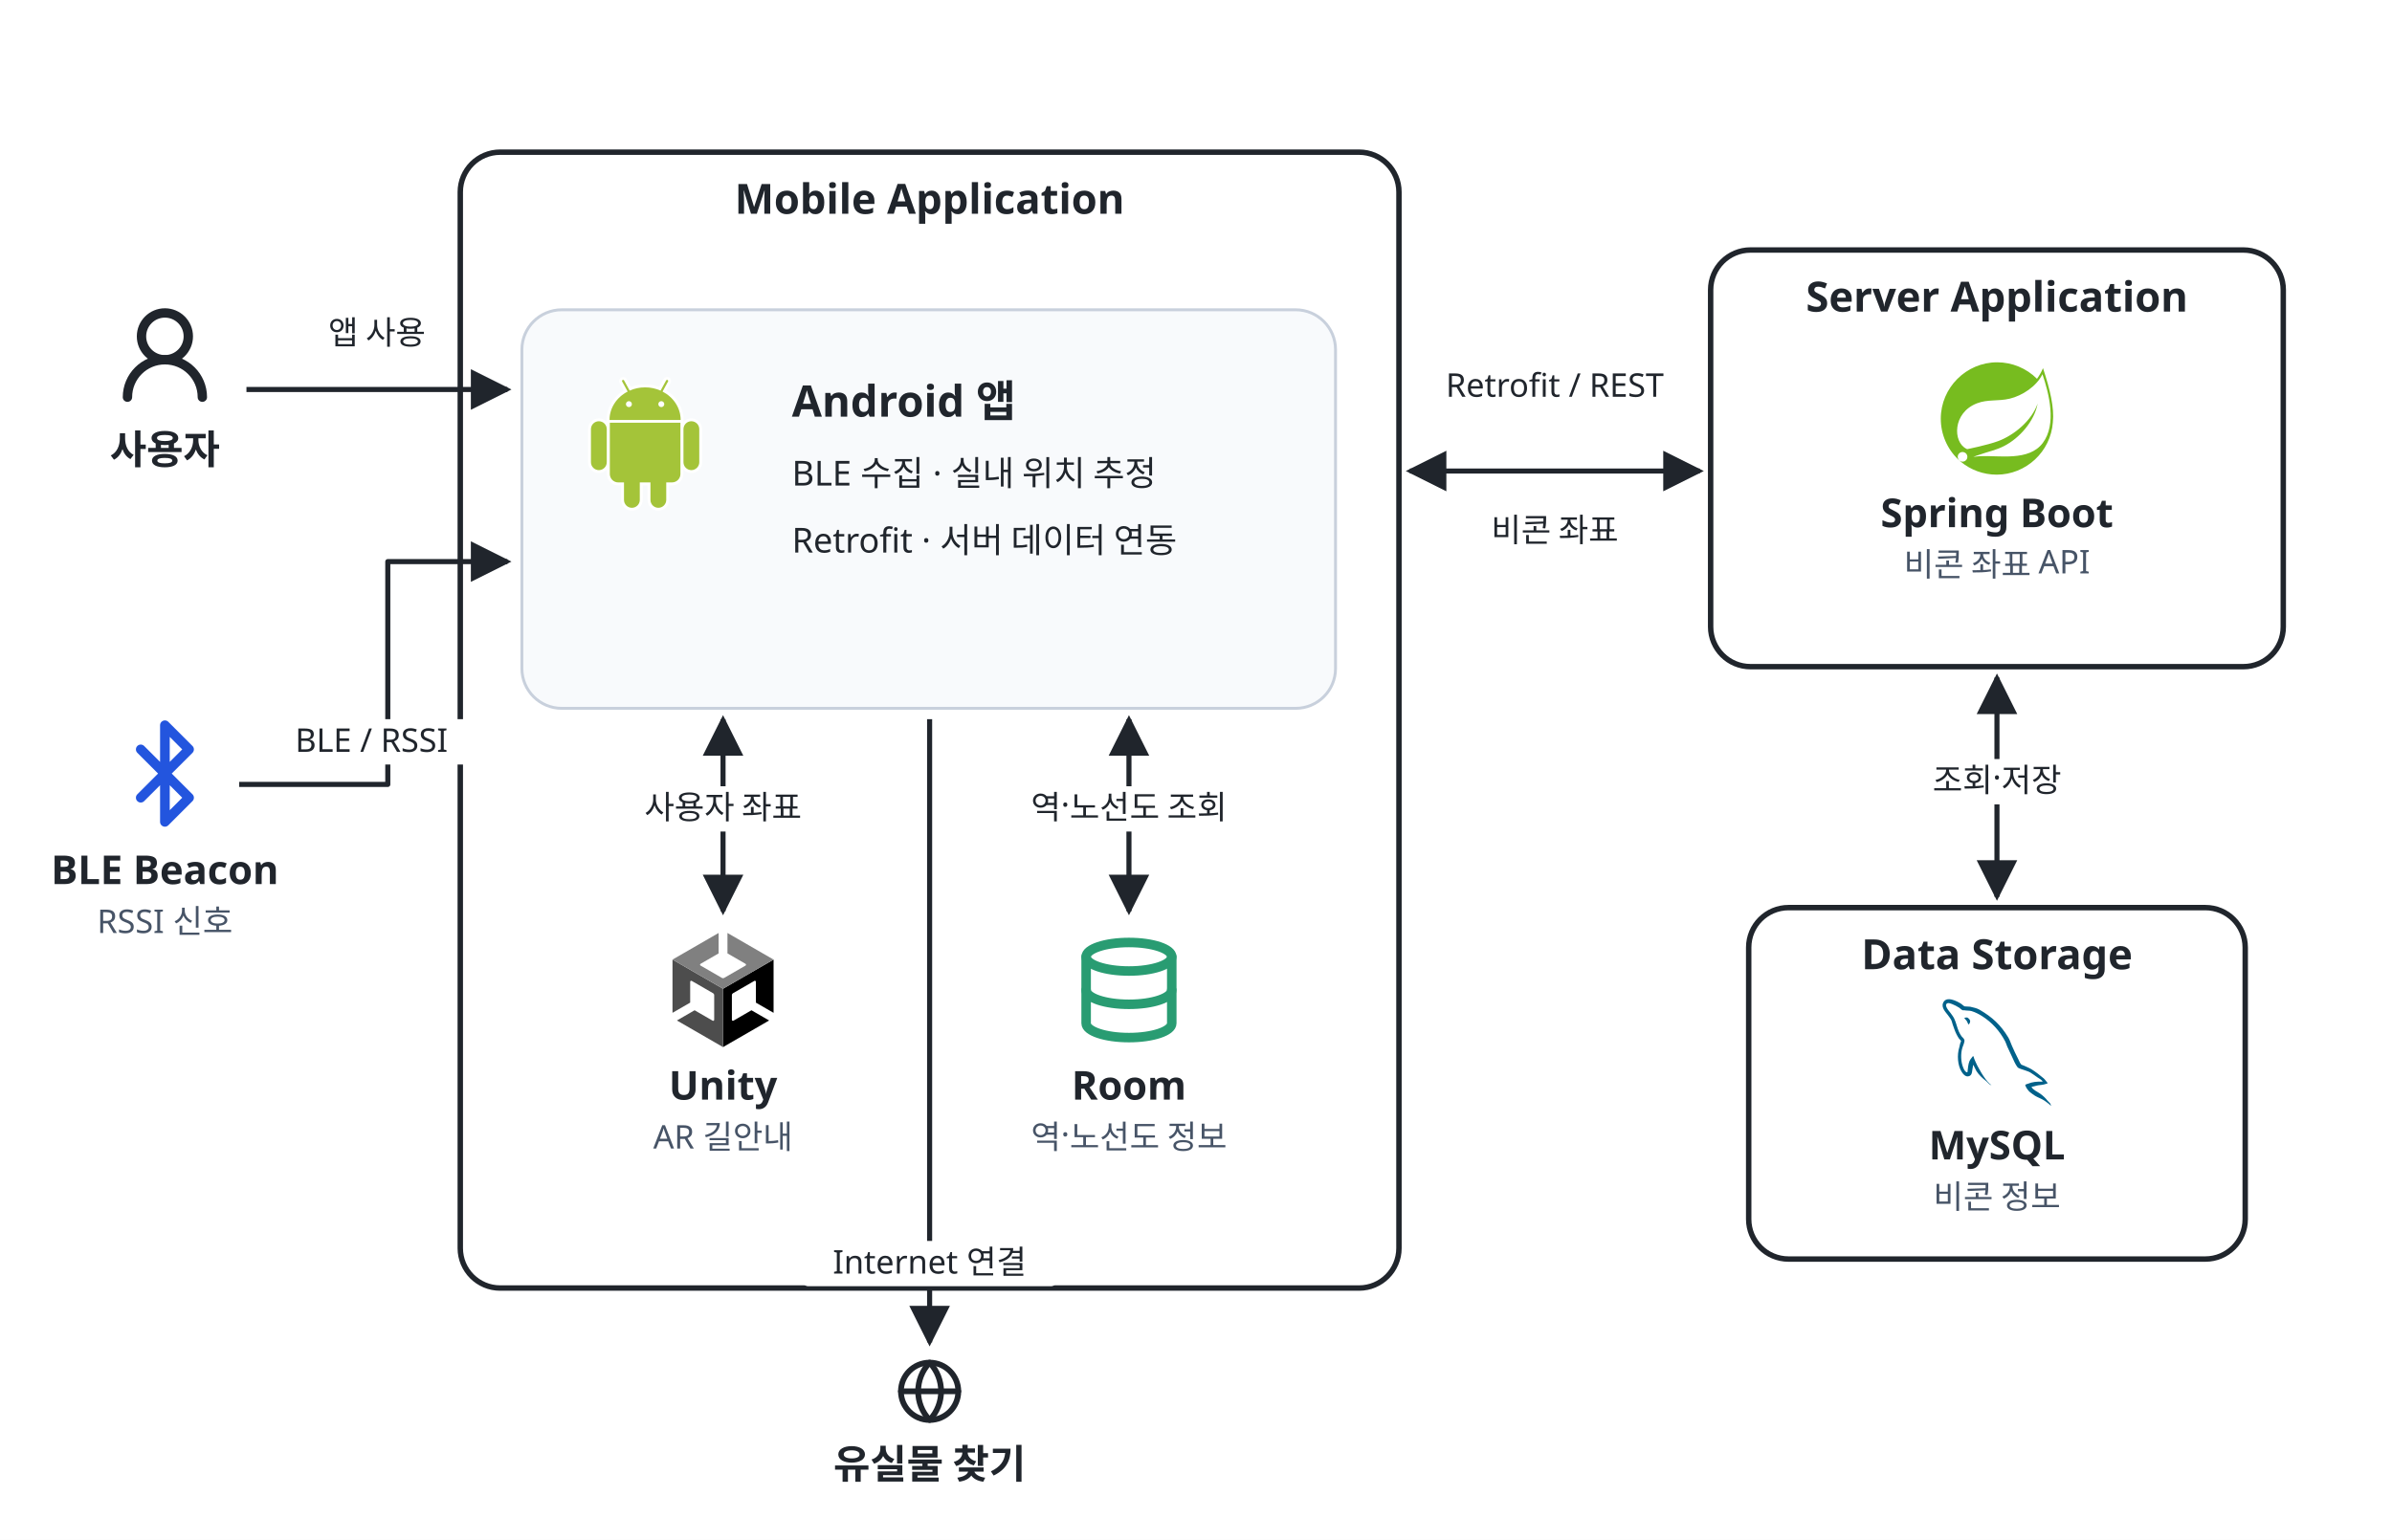
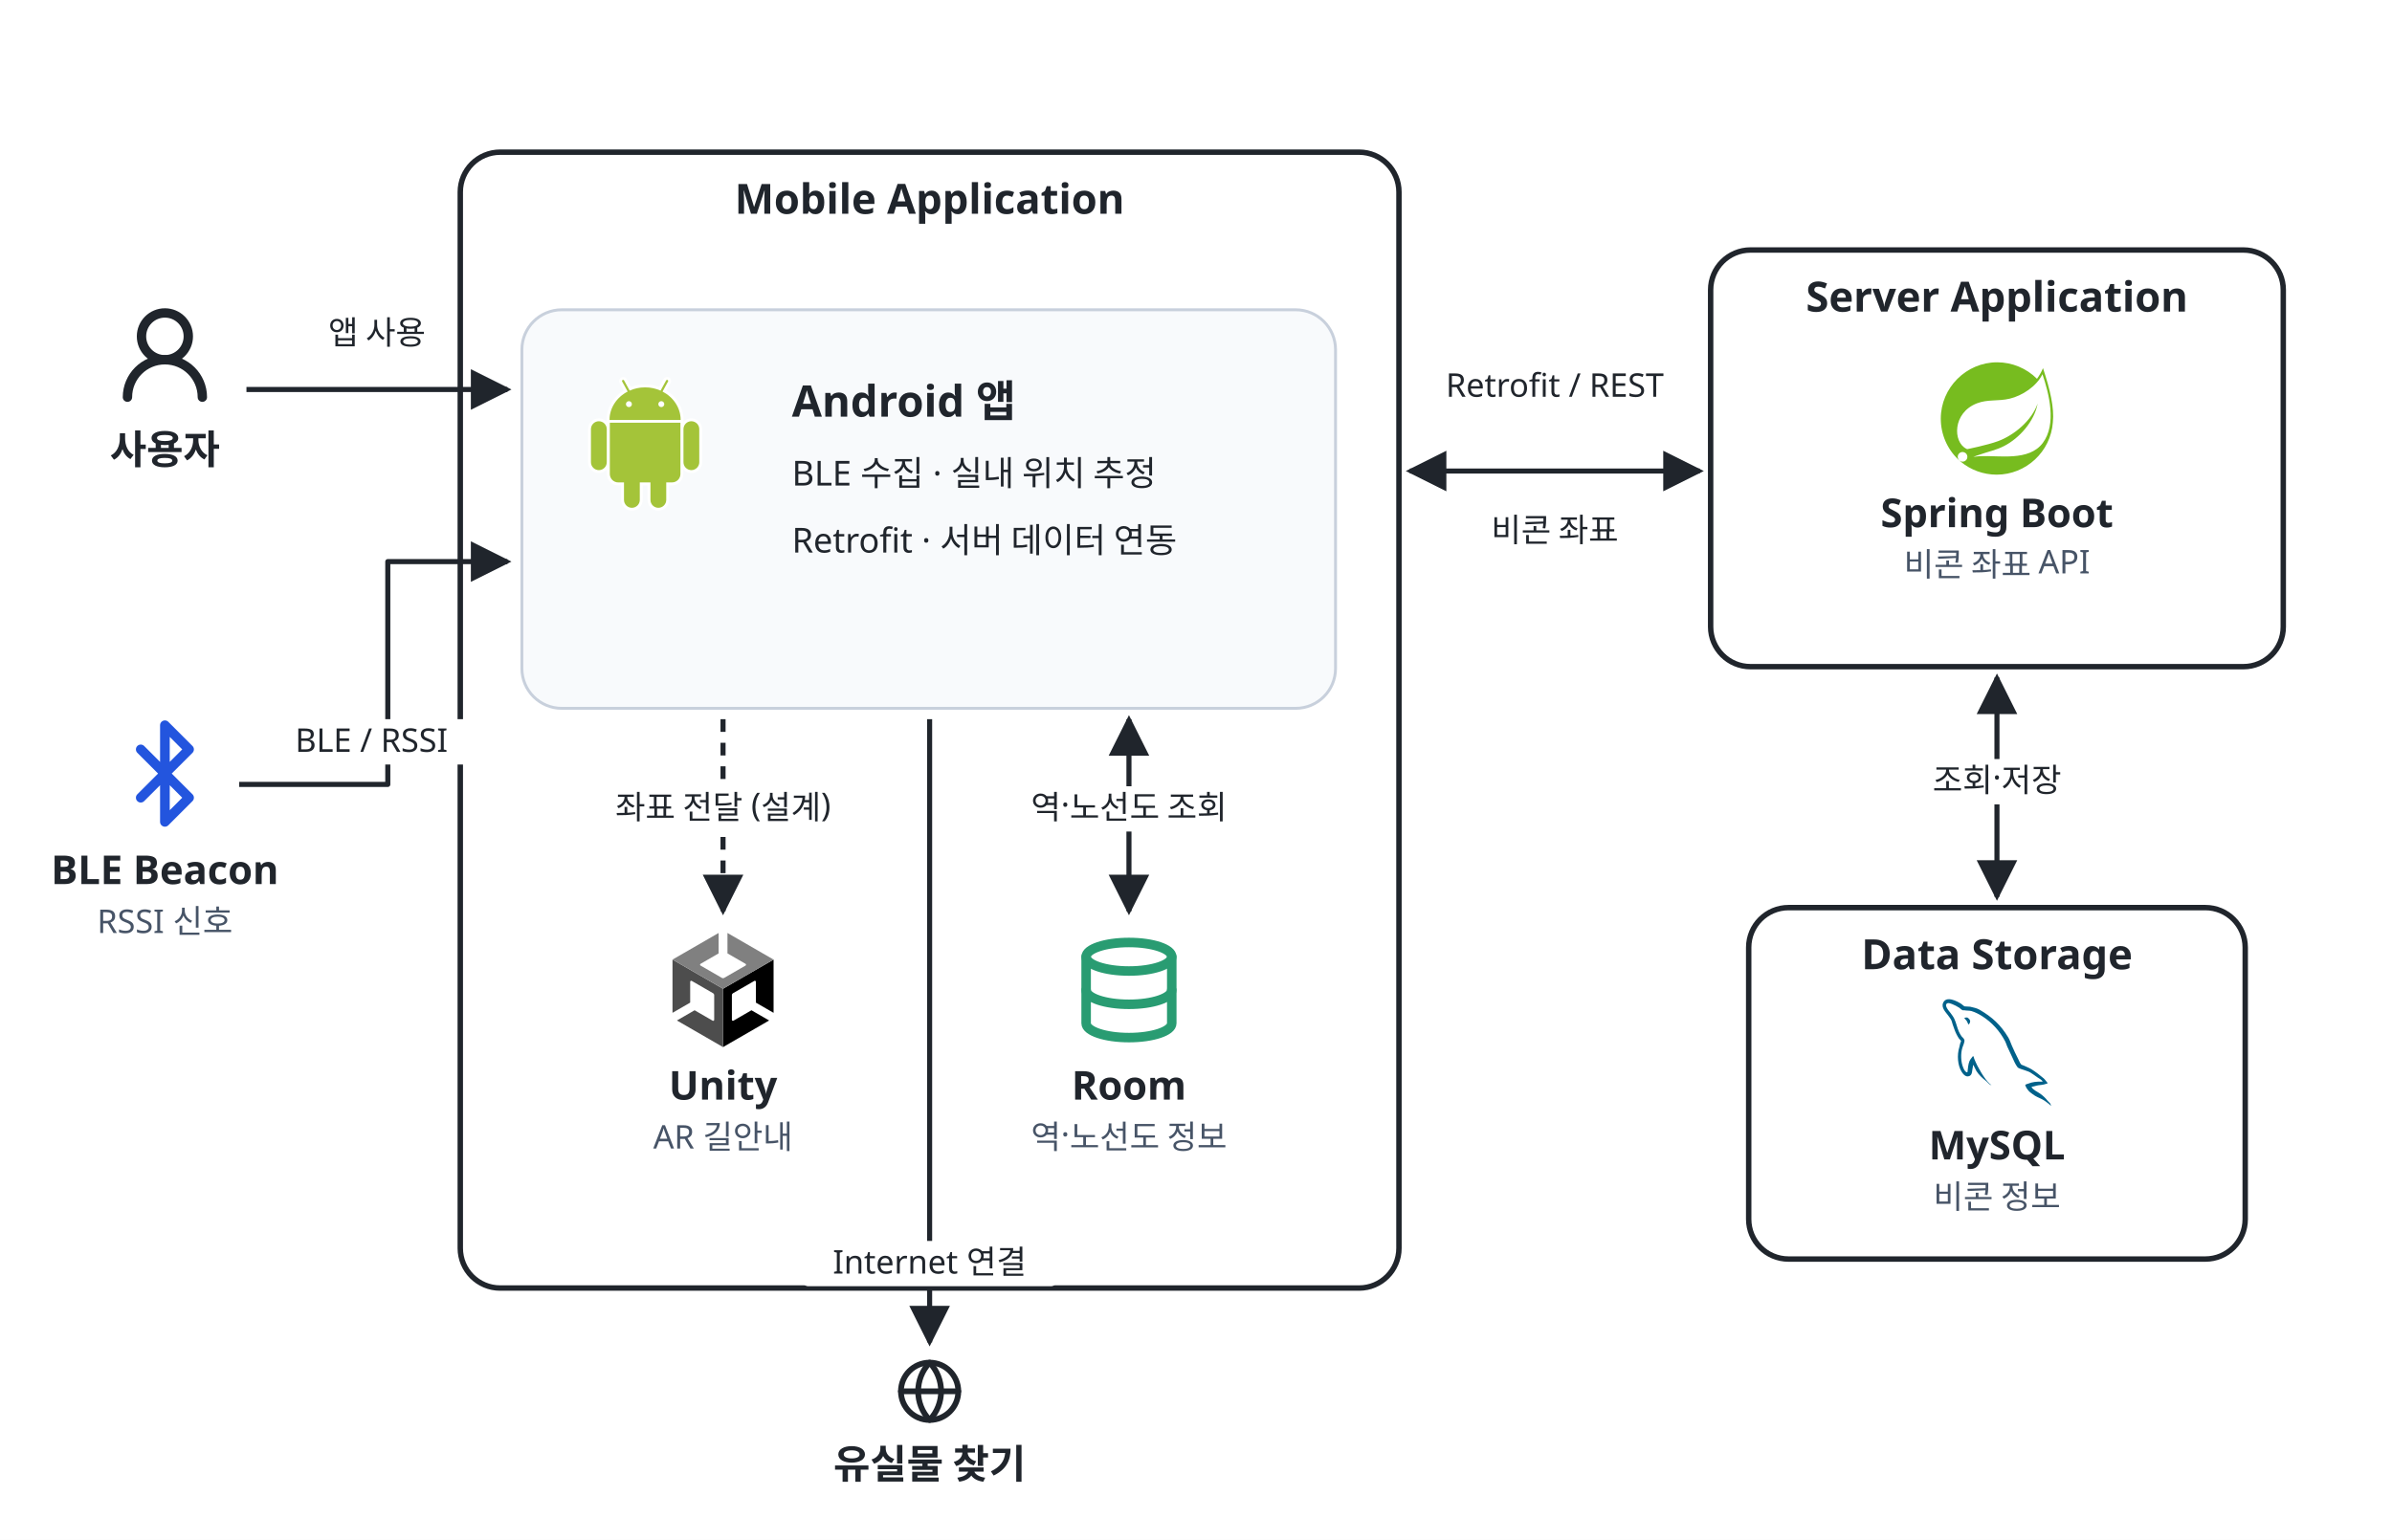
<svg xmlns="http://www.w3.org/2000/svg" width="1320" height="850" viewBox="0 0 1320 850" role="img" aria-labelledby="title desc">
  <defs>
    <marker id="arrow" viewBox="0 0 10 10" refX="9" refY="5" markerWidth="8" markerHeight="8" orient="auto-start-reverse">
      <path d="M 0 0 L 10 5 L 0 10 Z" fill="#20252c" />
    </marker>
    <marker id="arrow-start" viewBox="0 0 10 10" refX="1" refY="5" markerWidth="8" markerHeight="8" orient="auto">
      <path d="M 10 0 L 0 5 L 10 10 Z" fill="#20252c" />
    </marker>
    <symbol id="icon-android" viewBox="0 0 128 128">
      <g>
        <path fill="#fff" d="M21.012 91.125c-5.538.003-10.038-4.503-10.039-10.04l-.002-30.739c-.002-5.532 4.497-10.037 10.028-10.038 2.689-.002 5.207 1.041 7.105 2.937s2.942 4.418 2.944 7.099l-.003 30.74a9.924 9.924 0 01-2.931 7.094 9.962 9.962 0 01-7.102 2.947m-.008-48.12c-4.053-.002-7.338 3.291-7.339 7.341l.005 30.736a7.347 7.347 0 007.341 7.348 7.338 7.338 0 007.339-7.347V50.342a7.345 7.345 0 00-7.346-7.337" />
        <path fill="#fff" d="M99.742 44.527l-2.698-.001-66.119.009-2.699.001-.002-2.699c-.006-11.08 6.03-21.385 15.917-27.473l-3.844-7.017c-.47-.822-.588-1.863-.314-2.815a3.732 3.732 0 011.814-2.239 3.605 3.605 0 011.759-.447c1.362 0 2.609.739 3.267 1.933l4.023 7.329a37.842 37.842 0 0113.099-2.305c4.606-.002 9.023.777 13.204 2.311l4.017-7.341a3.711 3.711 0 013.263-1.932 3.712 3.712 0 011.761.438A3.706 3.706 0 0188 4.524a3.69 3.69 0 01-.318 2.832l-3.842 7.013c9.871 6.101 15.9 16.398 15.899 27.459l.003 2.699zM80.196 15.403l5.123-9.355a1.019 1.019 0 10-1.783-.981l-5.176 9.45c-4.354-1.934-9.229-3.021-14.382-3.016-5.142-.005-10.008 1.078-14.349 3.005l-5.181-9.429a1.009 1.009 0 00-1.379-.405c-.497.266-.68.891-.403 1.379l5.125 9.348c-10.07 5.194-16.874 15.084-16.868 26.439l66.118-.008c.003-11.351-6.789-21.221-16.845-26.427M48.94 29.86a2.772 2.772 0 01.003-5.545 2.78 2.78 0 012.775 2.774 2.775 2.775 0 01-2.778 2.771m30.107-.006a2.767 2.767 0 01-2.772-2.771 2.788 2.788 0 012.773-2.778 2.79 2.79 0 012.767 2.779 2.769 2.769 0 01-2.768 2.77m-27.336 96.305c-5.533-.001-10.036-4.501-10.037-10.038l-.002-13.567-2.638.003a10.453 10.453 0 01-7.448-3.082 10.437 10.437 0 01-3.083-7.452l-.01-47.627v-2.701h2.699l65.623-.01 2.7-.002v2.699l.007 47.633c.001 5.809-4.725 10.536-10.532 10.535l-2.654.002.003 13.562c0 5.534-4.502 10.039-10.033 10.039a9.933 9.933 0 01-7.098-2.937 9.952 9.952 0 01-2.947-7.096v-13.568H61.75v13.565c-.002 5.535-4.503 10.043-10.039 10.042" />
        <path fill="#fff" d="M31.205 92.022a7.82 7.82 0 007.831 7.837h5.333l.006 16.264c-.001 4.05 3.289 7.341 7.335 7.342a7.342 7.342 0 007.338-7.348l.001-16.259 9.909-.003-.001 16.263c.004 4.051 3.298 7.346 7.343 7.338 4.056.003 7.344-3.292 7.343-7.344l-.005-16.259 5.353-.001c4.319.001 7.832-3.508 7.832-7.837l-.009-47.635-65.621.012.012 47.63zm75.791-.91c-5.536.001-10.039-4.498-10.038-10.036l-.008-30.738c.002-5.537 4.498-10.041 10.031-10.041 5.54-.001 10.046 4.502 10.045 10.038l.003 30.736c.001 5.534-4.498 10.042-10.033 10.041m-.01-48.116c-4.053-.004-7.337 3.287-7.337 7.342l.003 30.737a7.336 7.336 0 007.342 7.34 7.338 7.338 0 007.338-7.343l-.008-30.736a7.335 7.335 0 00-7.338-7.34" />
        <path fill="#A4C439" d="M21.004 43.005c-4.053-.002-7.338 3.291-7.339 7.341l.005 30.736a7.338 7.338 0 007.342 7.343 7.33 7.33 0 007.338-7.342V50.342a7.345 7.345 0 00-7.346-7.337m59.192-27.602l5.123-9.355a1.023 1.023 0 00-.401-1.388 1.022 1.022 0 00-1.382.407l-5.175 9.453c-4.354-1.938-9.227-3.024-14.383-3.019-5.142-.005-10.013 1.078-14.349 3.005l-5.181-9.429a1.01 1.01 0 00-1.378-.406 1.007 1.007 0 00-.404 1.38l5.125 9.349c-10.07 5.193-16.874 15.083-16.868 26.438l66.118-.008c.003-11.351-6.789-21.221-16.845-26.427M48.94 29.86a2.772 2.772 0 01.003-5.545 2.78 2.78 0 012.775 2.774 2.775 2.775 0 01-2.778 2.771m30.107-.006a2.77 2.77 0 01-2.772-2.771 2.793 2.793 0 012.773-2.778 2.79 2.79 0 012.767 2.779 2.767 2.767 0 01-2.768 2.77M31.193 44.392l.011 47.635a7.822 7.822 0 007.832 7.831l5.333.002.006 16.264c-.001 4.05 3.291 7.342 7.335 7.342 4.056 0 7.342-3.295 7.343-7.347l-.004-16.26 9.909-.003.004 16.263c0 4.047 3.293 7.346 7.338 7.338 4.056.003 7.344-3.292 7.343-7.344l-.005-16.259 5.352-.004a7.835 7.835 0 007.836-7.834l-.009-47.635-65.624.011zm83.134 5.943a7.338 7.338 0 00-7.341-7.339c-4.053-.004-7.337 3.287-7.337 7.342l.006 30.738a7.334 7.334 0 007.339 7.339 7.337 7.337 0 007.338-7.343l-.005-30.737z" />
      </g>
    </symbol>
    <symbol id="icon-bluetooth" viewBox="0 0 24 24">
      <g fill="none" stroke="currentColor" stroke-width="2" stroke-linecap="round" stroke-linejoin="round">
        <path d="m7 7 10 10-5 5V2l5 5L7 17" />
      </g>
    </symbol>
    <symbol id="icon-database" viewBox="0 0 24 24">
      <g fill="none" stroke="currentColor" stroke-width="2" stroke-linecap="round" stroke-linejoin="round">
        <ellipse cx="12" cy="5" rx="9" ry="3" />
        <path d="M3 5V19A9 3 0 0 0 21 19V5" />
        <path d="M3 12A9 3 0 0 0 21 12" />
      </g>
    </symbol>
    <symbol id="icon-globe" viewBox="0 0 24 24">
      <g fill="none" stroke="currentColor" stroke-width="2" stroke-linecap="round" stroke-linejoin="round">
        <circle cx="12" cy="12" r="10" />
        <path d="M12 2a14.5 14.5 0 0 0 0 20 14.5 14.5 0 0 0 0-20" />
        <path d="M2 12h20" />
      </g>
    </symbol>
    <symbol id="icon-mysql" viewBox="0 0 128 128">
      <g>
        <path fill="#00618A" d="M117.688 98.242c-6.973-.191-12.297.461-16.852 2.379-1.293.547-3.355.559-3.566 2.18.711.746.82 1.859 1.387 2.777 1.086 1.754 2.922 4.113 4.559 5.352 1.789 1.348 3.633 2.793 5.551 3.961 3.414 2.082 7.223 3.27 10.504 5.352 1.938 1.23 3.859 2.777 5.75 4.164.934.684 1.563 1.75 2.773 2.18v-.195c-.637-.812-.801-1.93-1.387-2.777l-2.578-2.578c-2.52-3.344-5.719-6.281-9.117-8.719-2.711-1.949-8.781-4.578-9.91-7.73l-.199-.199c1.922-.219 4.172-.914 5.949-1.391 2.98-.797 5.645-.59 8.719-1.387l4.164-1.187v-.793c-1.555-1.594-2.664-3.707-4.359-5.152-4.441-3.781-9.285-7.555-14.273-10.703-2.766-1.746-6.184-2.883-9.117-4.363-.988-.496-2.719-.758-3.371-1.586-1.539-1.961-2.379-4.449-3.566-6.738-2.488-4.793-4.93-10.023-7.137-15.066-1.504-3.437-2.484-6.828-4.359-9.91-9-14.797-18.687-23.73-33.695-32.508-3.195-1.867-7.039-2.605-11.102-3.57l-6.543-.395c-1.332-.555-2.715-2.184-3.965-2.977C16.977 3.52 4.223-3.312.539 5.672-1.785 11.34 4.016 16.871 6.09 19.746c1.457 2.012 3.32 4.273 4.359 6.539.688 1.492.805 2.984 1.391 4.559 1.438 3.883 2.695 8.109 4.559 11.695.941 1.816 1.98 3.727 3.172 5.352.727.996 1.98 1.438 2.18 2.973-1.227 1.715-1.297 4.375-1.984 6.543-3.098 9.77-1.926 21.91 2.578 29.137 1.383 2.223 4.641 6.98 9.117 5.156 3.918-1.598 3.043-6.539 4.164-10.902.254-.988.098-1.715.594-2.379v.199l3.57 7.133c2.641 4.254 7.324 8.699 11.297 11.699 2.059 1.555 3.68 4.242 6.344 5.152v-.199h-.199c-.516-.805-1.324-1.137-1.98-1.781-1.551-1.523-3.277-3.414-4.559-5.156-3.613-4.902-6.805-10.27-9.711-15.855-1.391-2.668-2.598-5.609-3.77-8.324-.453-1.047-.445-2.633-1.387-3.172-1.281 1.988-3.172 3.598-4.164 5.945-1.582 3.754-1.789 8.336-2.375 13.082-.348.125-.195.039-.398.199-2.762-.668-3.73-3.508-4.758-5.949-2.594-6.164-3.078-16.09-.793-23.191.59-1.836 3.262-7.617 2.18-9.316-.516-1.691-2.219-2.672-3.172-3.965-1.18-1.598-2.355-3.703-3.172-5.551-2.125-4.805-3.113-10.203-5.352-15.062-1.07-2.324-2.875-4.676-4.359-6.738-1.645-2.289-3.484-3.977-4.758-6.742-.453-.984-1.066-2.559-.398-3.566.215-.684.516-.969 1.191-1.191 1.148-.887 4.352.297 5.547.793 3.18 1.32 5.832 2.578 8.527 4.363 1.289.855 2.598 2.512 4.16 2.973h1.785c2.789.641 5.914.195 8.523.988 4.609 1.402 8.738 3.582 12.488 5.949 11.422 7.215 20.766 17.48 27.156 29.734 1.027 1.973 1.473 3.852 2.379 5.945 1.824 4.219 4.125 8.559 5.941 12.688 1.816 4.113 3.582 8.27 6.148 11.695 1.348 1.801 6.551 2.766 8.918 3.766 1.66.699 4.379 1.43 5.949 2.379 3 1.809 5.906 3.965 8.723 5.945 1.402.992 5.73 3.168 5.945 4.957zm-88.605-75.52c-1.453-.027-2.48.156-3.566.395v.199h.195c.695 1.422 1.918 2.34 2.777 3.566l1.98 4.164.199-.195c1.227-.867 1.789-2.25 1.781-4.363-.492-.52-.562-1.164-.992-1.785-.562-.824-1.66-1.289-2.375-1.98zm0 0" />
      </g>
    </symbol>
    <symbol id="icon-spring" viewBox="0 0 128 128">
      <g>
        <path d="M116.452 6.643a59.104 59.104 0 01-6.837 12.136A64.249 64.249 0 0064.205-.026C28.984-.026 0 28.982 0 64.242a64.316 64.316 0 0019.945 46.562l2.368 2.1a64.22 64.22 0 0041.358 15.122c33.487 0 61.637-26.24 64.021-59.683 1.751-16.371-3.051-37.077-11.24-61.7zM29.067 111.17a5.5 5.5 0 01-4.269 2.034c-3.018 0-5.487-2.484-5.487-5.502 0-3.017 2.485-5.501 5.487-5.501 1.25 0 2.485.433 3.452 1.234 2.351 1.9 2.718 5.384.817 7.735zm87.119-19.238c-15.843 21.122-49.68 14.003-71.376 15.02 0 0-3.852.234-7.721.867 0 0 1.45-.617 3.335-1.334 15.226-5.301 22.43-6.335 31.685-11.086 17.427-8.869 34.654-28.274 38.24-48.463-6.637 19.422-26.75 36.11-45.077 42.895-12.557 4.635-35.238 9.136-35.238 9.136l-.917-.484c-15.442-7.518-15.91-40.977 12.157-51.78 12.291-4.735 24.048-2.134 37.323-5.302 14.175-3.367 30.568-14.004 37.238-27.874 7.471 22.19 16.46 56.932.35 78.405z" fill="#77bc1f" />
      </g>
    </symbol>
    <symbol id="icon-unity" viewBox="0 0 128 128">
      <g>
        <path d="m63.991 128 51.702-29.855-19.817-11.461-20.26 11.704a1.151 1.151 0 0 1-1.125-.009 1.145 1.145 0 0 1-.568-.975V69.608c0-.819.424-1.56 1.133-1.968L99.13 53.737a1.119 1.119 0 0 1 1.124.009c.352.195.572.564.576.966V78.11l19.83 11.454V29.855L63.99 62.566Zm0 0" />
        <path fill="#4d4d4d" d="m52.397 98.401-20.27-11.718-19.832 11.46L63.991 128V62.566L7.34 29.854V89.56l19.825-11.45V54.714c.009-.401.225-.77.572-.966a1.13 1.13 0 0 1 1.13-.009L52.953 67.64a2.275 2.275 0 0 1 1.133 1.97v27.8a1.156 1.156 0 0 1-.565.98 1.131 1.131 0 0 1-1.124.012" />
        <path fill="gray" d="M68.959 0v22.9L89.22 34.597c.348.203.555.576.555.984 0 .403-.212.772-.555.975L65.137 50.468a2.302 2.302 0 0 1-2.27 0L38.791 36.556a1.122 1.122 0 0 1-.56-.975 1.127 1.127 0 0 1 .56-.984L59.048 22.9V0L7.339 29.855l56.652 32.711 56.665-32.71Zm0 0" />
      </g>
    </symbol>
    <symbol id="icon-user-round" viewBox="0 0 24 24">
      <g fill="none" stroke="currentColor" stroke-width="2" stroke-linecap="round" stroke-linejoin="round">
        <circle cx="12" cy="8" r="5" />
        <path d="M20 21a8 8 0 0 0-16 0" />
      </g>
    </symbol>
  </defs>
  <rect width="1320" height="850" fill="#fff" />
  <g font-family="Segoe UI, Apple SD Gothic Neo, Malgun Gothic, sans-serif">
    <rect x="254" y="84" width="518" height="627" rx="22" fill="#fff" stroke="#20252c" stroke-width="3" />
    <text x="513.0" y="118" text-anchor="middle" font-size="23" font-weight="700" fill="#20252c">Mobile Application</text>
    <use href="#icon-user-round" x="60.0" y="165" width="62" height="62" color="#20252c" />
    <text x="91" y="256" text-anchor="middle" font-size="22" font-weight="700" fill="#20252c">사용자</text>
    <use href="#icon-bluetooth" x="59.0" y="395" width="64" height="64" color="#2355de" />
    <text x="91" y="488" text-anchor="middle" font-size="22" font-weight="700" fill="#20252c">BLE Beacon</text>
    <text x="91" y="515" text-anchor="middle" font-size="18" font-weight="400" fill="#475467">RSSI 신호</text>
    <rect x="288" y="171" width="449" height="220" rx="22" fill="#f8fafc" stroke="#c8d0dc" stroke-width="1.6" />
    <use href="#icon-android" x="318" y="207" width="76" height="76" color="#20252c" />
    <text x="437" y="230" text-anchor="start" font-size="24" font-weight="700" fill="#20252c">Android 앱</text>
    <text x="437" y="268" text-anchor="start" font-size="19" font-weight="400" fill="#20252c">BLE 수집 · 실내 위치 추정</text>
    <text x="437" y="305" text-anchor="start" font-size="19" font-weight="400" fill="#20252c">Retrofit · 서버 데이터 연동</text>
    <path d="M 136 215 L 280 215" fill="none" stroke="#20252c" stroke-width="2.8" stroke-linejoin="round" marker-end="url(#arrow)" />
    <rect x="169.5" y="172" width="77" height="25" rx="3" fill="#fff" />
    <text x="208" y="190" text-anchor="middle" font-size="18" font-weight="400" fill="#20252c">앱 사용</text>
    <path d="M 132 433 L 214 433 L 214 310 L 280 310" fill="none" stroke="#20252c" stroke-width="2.8" stroke-linejoin="round" marker-end="url(#arrow)" />
    <rect x="147.0" y="397" width="116" height="25" rx="3" fill="#fff" />
    <text x="205" y="415" text-anchor="middle" font-size="18" font-weight="400" fill="#20252c">BLE / RSSI</text>
    <use href="#icon-unity" x="367.5" y="515" width="63" height="63" color="#20252c" />
    <text x="399" y="607" text-anchor="middle" font-size="22" font-weight="700" fill="#20252c">Unity</text>
    <text x="399" y="634" text-anchor="middle" font-size="18" font-weight="400" fill="#475467">AR 길안내</text>
    <use href="#icon-database" x="591.5" y="515" width="63" height="63" color="#299c72" />
    <text x="623" y="607" text-anchor="middle" font-size="22" font-weight="700" fill="#20252c">Room</text>
    <text x="623" y="634" text-anchor="middle" font-size="18" font-weight="400" fill="#475467">역·노선도 정보</text>
-     <path d="M 399 397 L 399 503" fill="none" stroke="#20252c" stroke-width="2.8" stroke-linejoin="round" marker-end="url(#arrow)" marker-start="url(#arrow-start)" />
-     <rect x="343.5" y="434" width="111" height="25" rx="3" fill="#fff" />
-     <text x="399" y="452" text-anchor="middle" font-size="18" font-weight="400" fill="#20252c">사용자 좌표</text>
+     <path d="M 399 397 L 399 503" fill="none" stroke="#20252c" stroke-width="2.8" stroke-linejoin="round" marker-end="url(#arrow)" stroke-dasharray="7 6" />
+     <rect x="320.0" y="434" width="158" height="25" rx="3" fill="#fff" />
+     <text x="399" y="452" text-anchor="middle" font-size="18" font-weight="400" fill="#20252c">좌표 전달 (설계)</text>
    <path d="M 623 397 L 623 503" fill="none" stroke="#20252c" stroke-width="2.8" stroke-linejoin="round" marker-end="url(#arrow)" marker-start="url(#arrow-start)" />
    <rect x="550.5" y="434" width="145" height="25" rx="3" fill="#fff" />
    <text x="623" y="452" text-anchor="middle" font-size="18" font-weight="400" fill="#20252c">역·노선도 조회</text>
    <rect x="944" y="138" width="316" height="230" rx="22" fill="#fff" stroke="#20252c" stroke-width="3" />
    <text x="1102.0" y="172" text-anchor="middle" font-size="23" font-weight="700" fill="#20252c">Server Application</text>
    <use href="#icon-spring" x="1071.0" y="200" width="62" height="62" color="#20252c" />
    <text x="1102" y="291" text-anchor="middle" font-size="22" font-weight="700" fill="#20252c">Spring Boot</text>
    <text x="1102" y="318" text-anchor="middle" font-size="18" font-weight="400" fill="#475467">비콘 좌표 API</text>
    <path d="M 778 260 L 938 260" fill="none" stroke="#20252c" stroke-width="2.8" stroke-linejoin="round" marker-end="url(#arrow)" marker-start="url(#arrow-start)" />
    <rect x="775.0" y="201" width="166" height="25" rx="3" fill="#fff" />
    <text x="858" y="219" text-anchor="middle" font-size="18" font-weight="400" fill="#20252c">Retrofit / REST</text>
    <text x="858" y="299" text-anchor="middle" font-size="18" font-weight="400" fill="#20252c">비콘 좌표</text>
    <rect x="965" y="501" width="274" height="194" rx="22" fill="#fff" stroke="#20252c" stroke-width="3" />
    <text x="1102.0" y="535" text-anchor="middle" font-size="23" font-weight="700" fill="#20252c">Data Storage</text>
    <use href="#icon-mysql" x="1072.0" y="551" width="60" height="60" color="#20252c" />
    <text x="1102" y="640" text-anchor="middle" font-size="22" font-weight="700" fill="#20252c">MySQL</text>
    <text x="1102" y="667" text-anchor="middle" font-size="18" font-weight="400" fill="#475467">비콘 정보</text>
    <path d="M 1102 374 L 1102 495" fill="none" stroke="#20252c" stroke-width="2.8" stroke-linejoin="round" marker-end="url(#arrow)" marker-start="url(#arrow-start)" />
    <rect x="1051.5" y="419" width="101" height="25" rx="3" fill="#fff" />
    <text x="1102" y="437" text-anchor="middle" font-size="18" font-weight="400" fill="#20252c">조회·저장</text>
    <use href="#icon-globe" x="494.0" y="749" width="38" height="38" color="#20252c" />
    <text x="513" y="816" text-anchor="middle" font-size="22" font-weight="700" fill="#20252c">유실물 찾기</text>
    <path d="M 513 397 L 513 741" fill="none" stroke="#20252c" stroke-width="2.8" stroke-linejoin="round" marker-end="url(#arrow)" />
    <rect x="443.0" y="685" width="140" height="25" rx="3" fill="#fff" />
    <text x="513" y="703" text-anchor="middle" font-size="18" font-weight="400" fill="#20252c">Internet 연결</text>
  </g>
</svg>
